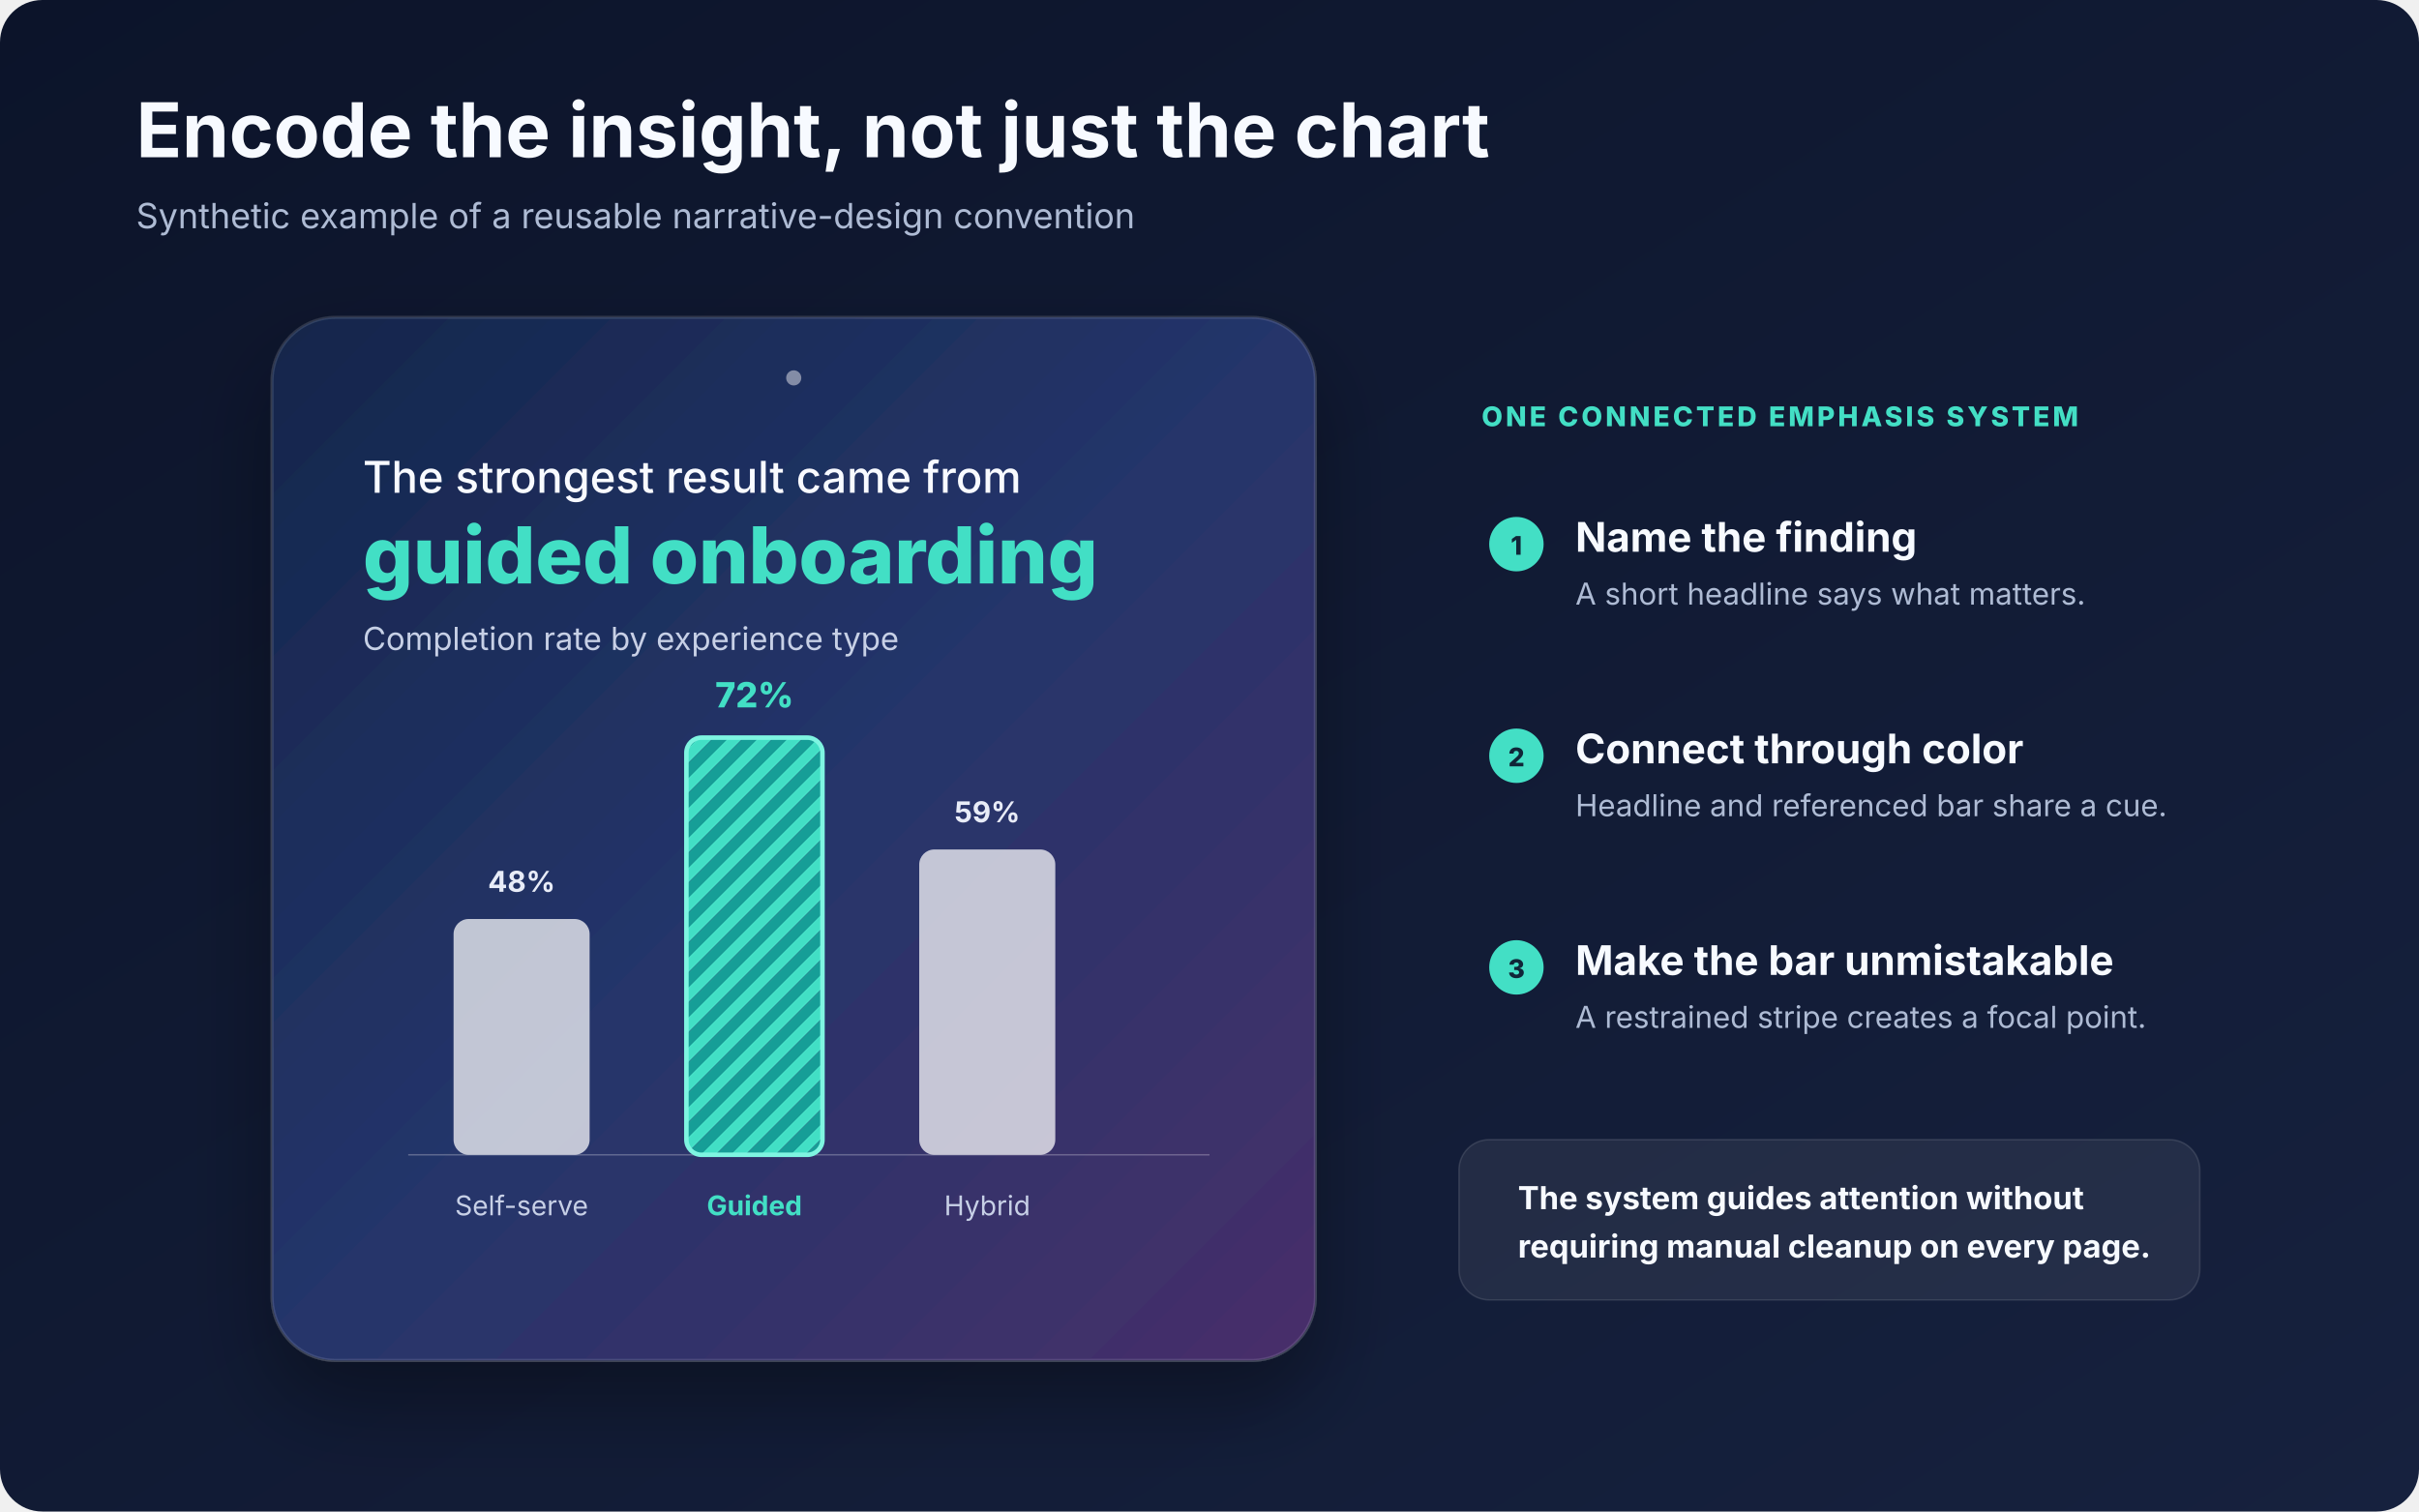
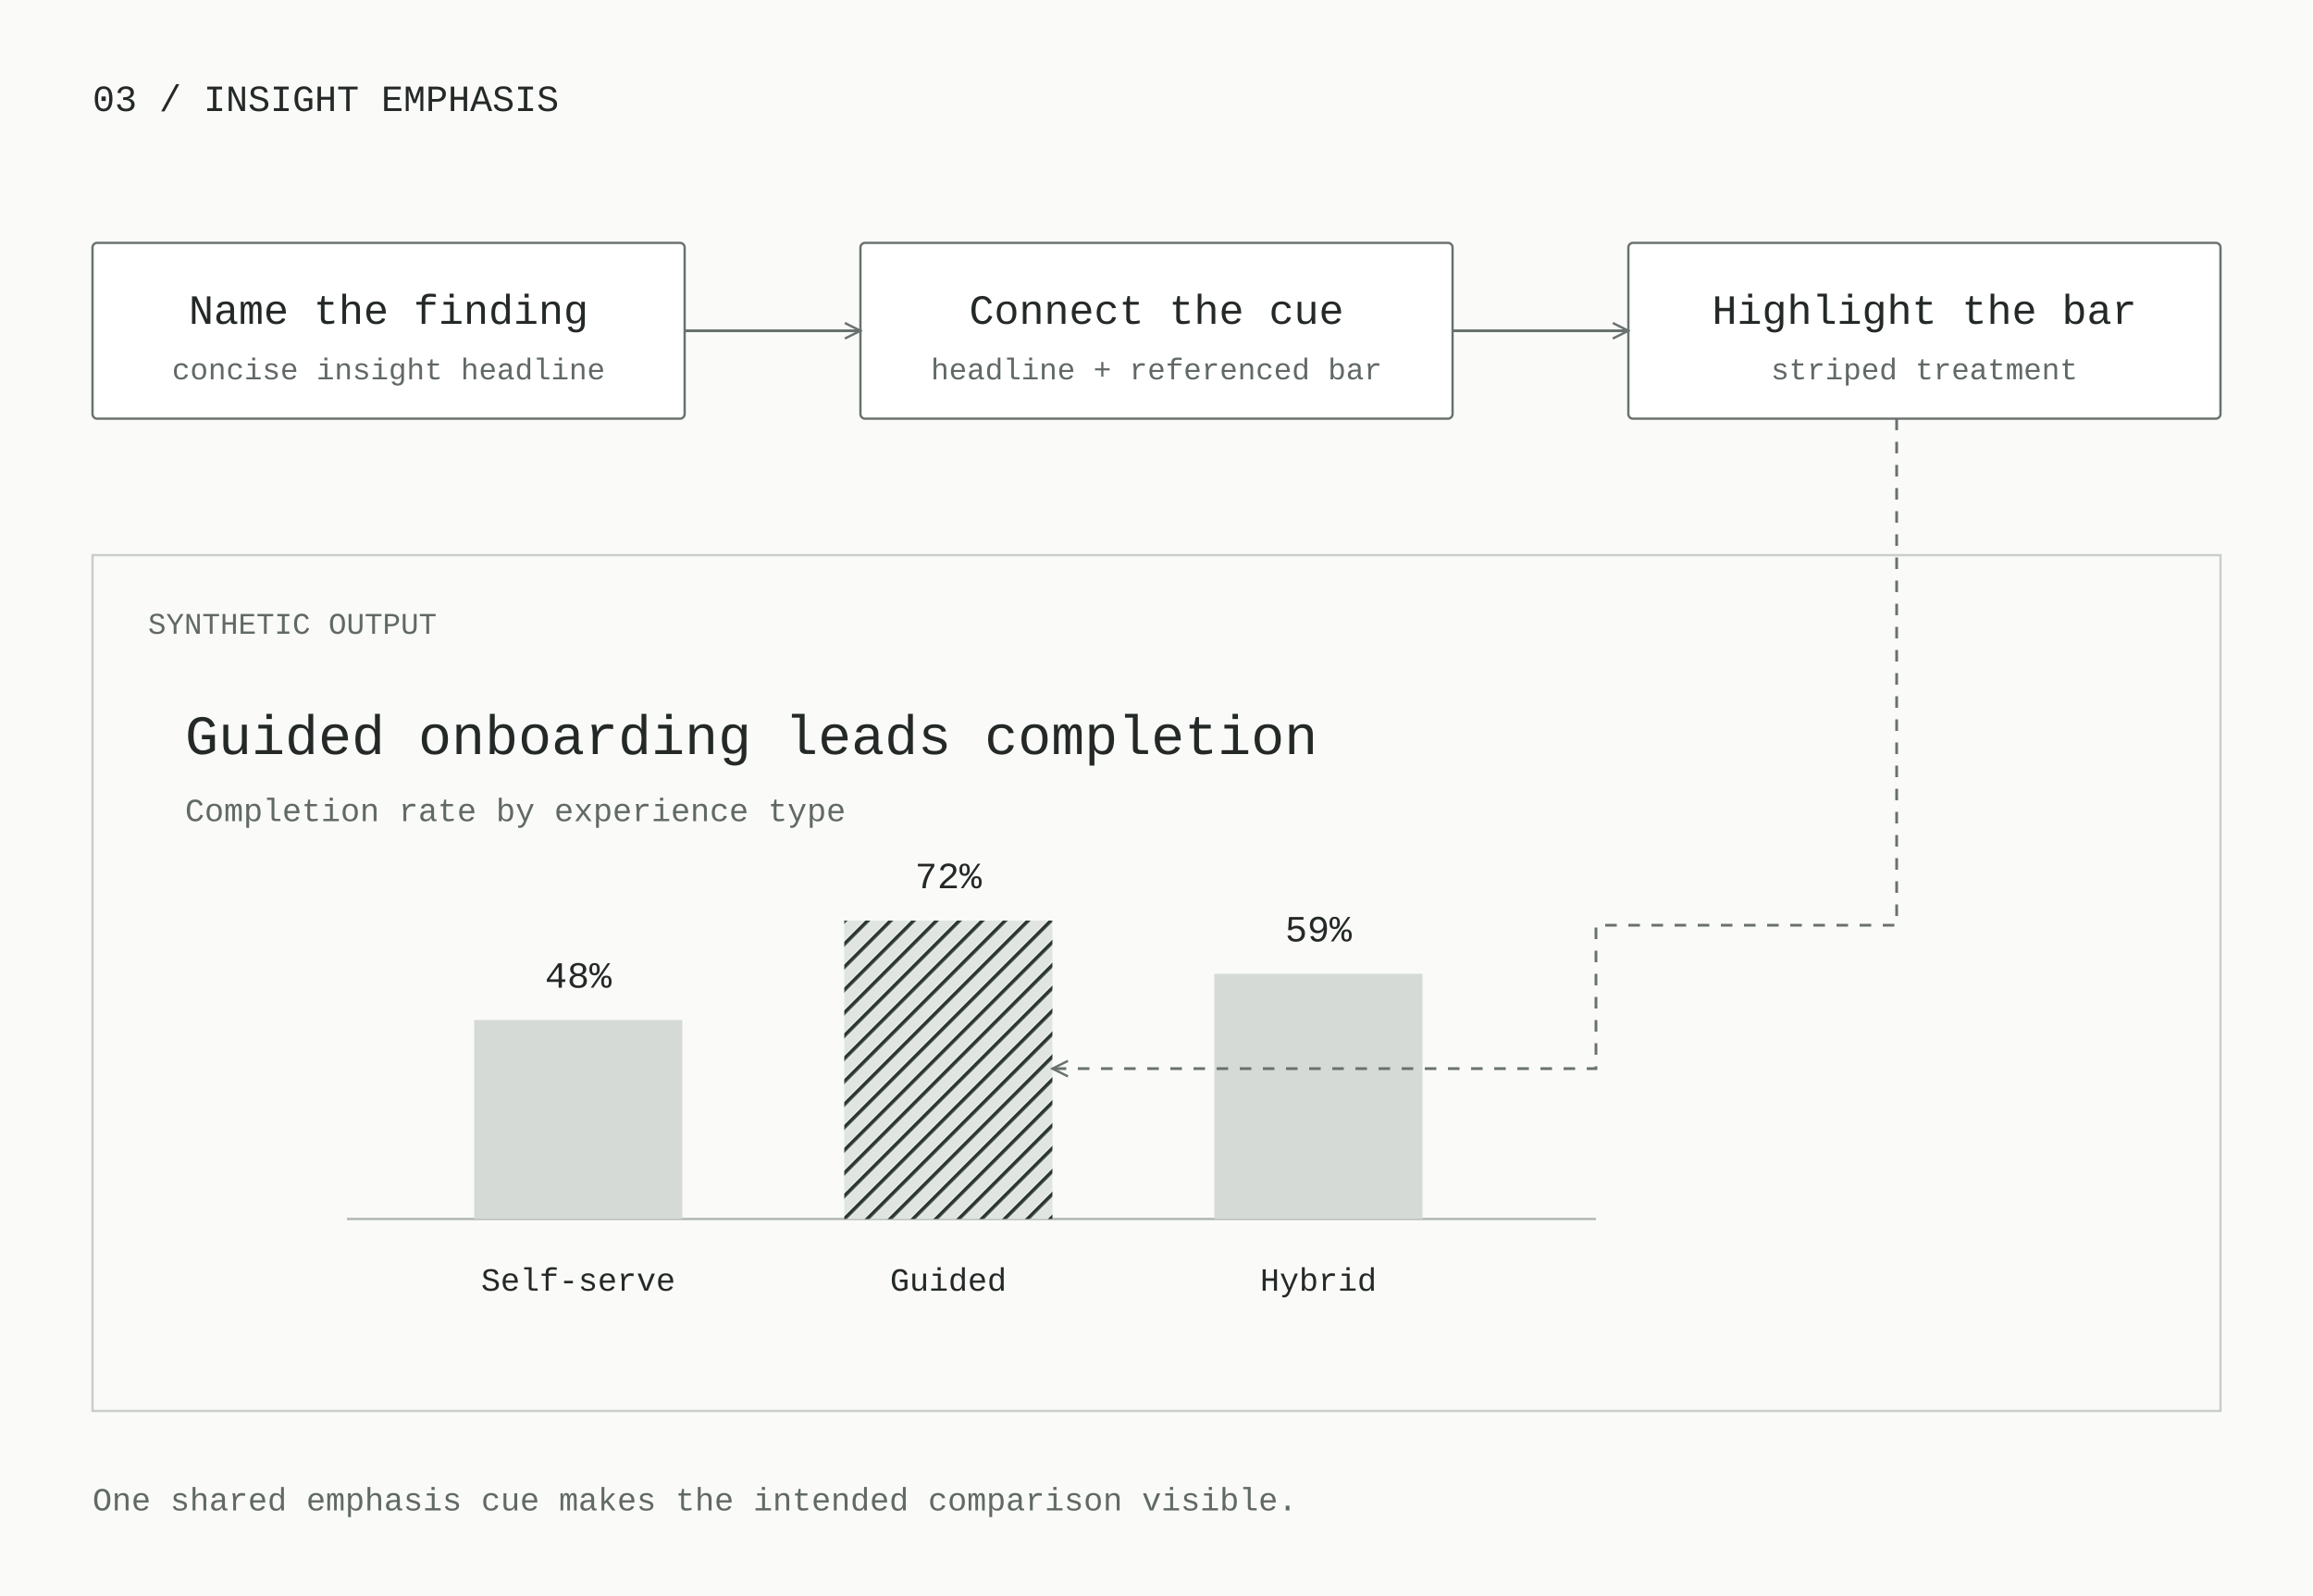
- <svg xmlns="http://www.w3.org/2000/svg" width="1600" height="1000" viewBox="0 0 1600 1000" role="img" aria-labelledby="title desc">
+ <svg xmlns="http://www.w3.org/2000/svg" width="1000" height="690" viewBox="0 0 1000 690" role="img" aria-labelledby="title desc">
  <defs>
-     <linearGradient id="page" x1="0" y1="0" x2="1" y2="1">
-       <stop stop-color="#14264B" />
-       <stop offset="0.5" stop-color="#25356B" />
-       <stop offset="1" stop-color="#482E6A" />
-     </linearGradient>
-     <linearGradient id="bg" x1="0" y1="0" x2="1" y2="1">
-       <stop stop-color="#0C142A" />
-       <stop offset="1" stop-color="#16213E" />
-     </linearGradient>
-     <pattern id="heroStripe" width="14" height="14" patternUnits="userSpaceOnUse" patternTransform="rotate(45)">
-       <rect width="7" height="14" fill="#43DFC5" />
-       <rect x="7" width="7" height="14" fill="#199E97" />
+     <marker id="arrow" viewBox="0 0 10 10" refX="9" refY="5" markerWidth="7" markerHeight="7" orient="auto-start-reverse">
+       <path d="M 1 1 L 9 5 L 1 9" fill="none" stroke="#69716e" stroke-width="1.2" />
+     </marker>
+     <pattern id="stripe" width="7" height="7" patternUnits="userSpaceOnUse" patternTransform="rotate(45)">
+       <rect width="7" height="7" fill="#e0e5e2" />
+       <path d="M 0 0 V 7" stroke="#303a35" stroke-width="3" />
    </pattern>
-     <filter id="shadow" x="-25%" y="-25%" width="150%" height="160%">
-       <feDropShadow dx="0" dy="28" stdDeviation="28" flood-color="#000" flood-opacity="0.34" />
-     </filter>
  </defs>
-   <rect width="1600" height="1000" rx="28" fill="url(#bg)" />
-   <text x="90" y="104" fill="#F7FAFF" font-family="Inter, Arial, sans-serif" font-size="50" font-weight="750">Encode the insight, not just the chart</text>
-   <text x="90" y="151" fill="#AEBBD4" font-family="Inter, Arial, sans-serif" font-size="23">Synthetic example of a reusable narrative-design convention</text>
-   <g filter="url(#shadow)">
-     <rect x="180" y="210" width="690" height="690" rx="42" fill="url(#page)" stroke="#FFFFFF" stroke-opacity="0.12" stroke-width="2" />
-     <circle cx="525" cy="250" r="5" fill="#FFFFFF" fill-opacity="0.45" />
-     <text x="240" y="326" fill="#F8FAFF" font-family="Inter, Arial, sans-serif" font-size="29" font-weight="500">The strongest result came from</text>
-     <text x="240" y="386" fill="#43DFC5" font-family="Inter, Arial, sans-serif" font-size="52" font-weight="800">guided onboarding</text>
-     <text x="240" y="430" fill="#C7D0E6" font-family="Inter, Arial, sans-serif" font-size="21">Completion rate by experience type</text>
-     <line x1="270" y1="764" x2="800" y2="764" stroke="#FFFFFF" stroke-opacity="0.25" />
-     <g font-family="Inter, Arial, sans-serif" text-anchor="middle">
-       <rect x="300" y="608" width="90" height="156" rx="10" fill="#FFFFFF" fill-opacity="0.72" />
-       <text x="345" y="590" fill="#E8ECF7" font-size="19" font-weight="650">48%</text>
-       <text x="345" y="804" fill="#C7D0E6" font-size="18">Self-serve</text>
-       <rect x="454" y="488" width="90" height="276" rx="10" fill="url(#heroStripe)" stroke="#7EF5E1" stroke-width="3" />
-       <text x="499" y="468" fill="#43DFC5" font-size="23" font-weight="800">72%</text>
-       <text x="499" y="804" fill="#43DFC5" font-size="18" font-weight="700">Guided</text>
-       <rect x="608" y="562" width="90" height="202" rx="10" fill="#FFFFFF" fill-opacity="0.72" />
-       <text x="653" y="544" fill="#E8ECF7" font-size="19" font-weight="650">59%</text>
-       <text x="653" y="804" fill="#C7D0E6" font-size="18">Hybrid</text>
-     </g>
-   </g>
-   <g font-family="Inter, Arial, sans-serif">
-     <text x="980" y="282" fill="#43DFC5" font-size="18" font-weight="800" letter-spacing="2">ONE CONNECTED EMPHASIS SYSTEM</text>
-     <circle cx="1003" cy="360" r="18" fill="#43DFC5" />
-     <text x="1003" y="367" fill="#102638" text-anchor="middle" font-size="17" font-weight="800">1</text>
-     <text x="1042" y="365" fill="#F7FAFF" font-size="27" font-weight="700">Name the finding</text>
-     <text x="1042" y="400" fill="#AEBBD4" font-size="20">A short headline says what matters.</text>
-     <circle cx="1003" cy="500" r="18" fill="#43DFC5" />
-     <text x="1003" y="507" fill="#102638" text-anchor="middle" font-size="17" font-weight="800">2</text>
-     <text x="1042" y="505" fill="#F7FAFF" font-size="27" font-weight="700">Connect through color</text>
-     <text x="1042" y="540" fill="#AEBBD4" font-size="20">Headline and referenced bar share a cue.</text>
-     <circle cx="1003" cy="640" r="18" fill="#43DFC5" />
-     <text x="1003" y="647" fill="#102638" text-anchor="middle" font-size="17" font-weight="800">3</text>
-     <text x="1042" y="645" fill="#F7FAFF" font-size="27" font-weight="700">Make the bar unmistakable</text>
-     <text x="1042" y="680" fill="#AEBBD4" font-size="20">A restrained stripe creates a focal point.</text>
-     <rect x="965" y="754" width="490" height="106" rx="20" fill="#FFFFFF" fill-opacity="0.07" stroke="#FFFFFF" stroke-opacity="0.12" />
-     <text x="1004" y="800" fill="#F7FAFF" font-size="21" font-weight="650">The system guides attention without</text>
-     <text x="1004" y="832" fill="#F7FAFF" font-size="21" font-weight="650">requiring manual cleanup on every page.</text>
+   <rect width="1000" height="690" fill="#fafbf9" />
+   <g font-family="ui-monospace, SFMono-Regular, Consolas, Liberation Mono, monospace">
+     <text x="40" y="48" font-size="16" text-anchor="start" fill="#242928">03 / INSIGHT EMPHASIS</text>
+     <rect x="40" y="105" width="256" height="76" rx="2" fill="#fff" stroke="#69716e" />
+     <text x="168.0" y="140.0" font-size="18" text-anchor="middle" fill="#242928">Name the finding</text>
+     <text x="168.0" y="164.0" font-size="13" text-anchor="middle" fill="#616965">concise insight headline</text>
+     <rect x="372" y="105" width="256" height="76" rx="2" fill="#fff" stroke="#69716e" />
+     <text x="500.0" y="140.0" font-size="18" text-anchor="middle" fill="#242928">Connect the cue</text>
+     <text x="500.0" y="164.0" font-size="13" text-anchor="middle" fill="#616965">headline + referenced bar</text>
+     <rect x="704" y="105" width="256" height="76" rx="2" fill="#fff" stroke="#69716e" />
+     <text x="832.0" y="140.0" font-size="18" text-anchor="middle" fill="#242928">Highlight the bar</text>
+     <text x="832.0" y="164.0" font-size="13" text-anchor="middle" fill="#616965">striped treatment</text>
+     <path d="M 296 143 H 372" fill="none" stroke="#69716e" stroke-width="1.2" marker-end="url(#arrow)" />
+     <path d="M 628 143 H 704" fill="none" stroke="#69716e" stroke-width="1.2" marker-end="url(#arrow)" />
+     <rect x="40" y="240" width="920" height="370" fill="none" stroke="#c9cecb" />
+     <text x="64" y="274" font-size="13" text-anchor="start" fill="#616965">SYNTHETIC OUTPUT</text>
+     <text x="80" y="326" font-size="24" text-anchor="start" fill="#242928">Guided onboarding leads completion</text>
+     <text x="80" y="355" font-size="14" text-anchor="start" fill="#616965">Completion rate by experience type</text>
+     <path d="M 150 527 H 690" stroke="#b0b8b3" />
+     <rect x="205" y="441" width="90" height="86" fill="#d5dad7" />
+     <text x="250" y="427" font-size="16" text-anchor="middle" fill="#242928">48%</text>
+     <text x="250" y="558" font-size="14" text-anchor="middle" fill="#242928">Self-serve</text>
+     <rect x="365" y="398" width="90" height="129" fill="url(#stripe)" />
+     <text x="410" y="384" font-size="16" text-anchor="middle" fill="#242928">72%</text>
+     <text x="410" y="558" font-size="14" text-anchor="middle" fill="#242928">Guided</text>
+     <rect x="525" y="421" width="90" height="106" fill="#d5dad7" />
+     <text x="570" y="407" font-size="16" text-anchor="middle" fill="#242928">59%</text>
+     <text x="570" y="558" font-size="14" text-anchor="middle" fill="#242928">Hybrid</text>
+     <path d="M 820 181 V 400 H 690 V 462 H 455" fill="none" stroke="#69716e" stroke-width="1.2" marker-end="url(#arrow)" stroke-dasharray="5 5" />
+     <text x="40" y="653" font-size="14" text-anchor="start" fill="#616965">One shared emphasis cue makes the intended comparison visible.</text>
  </g>
</svg>
